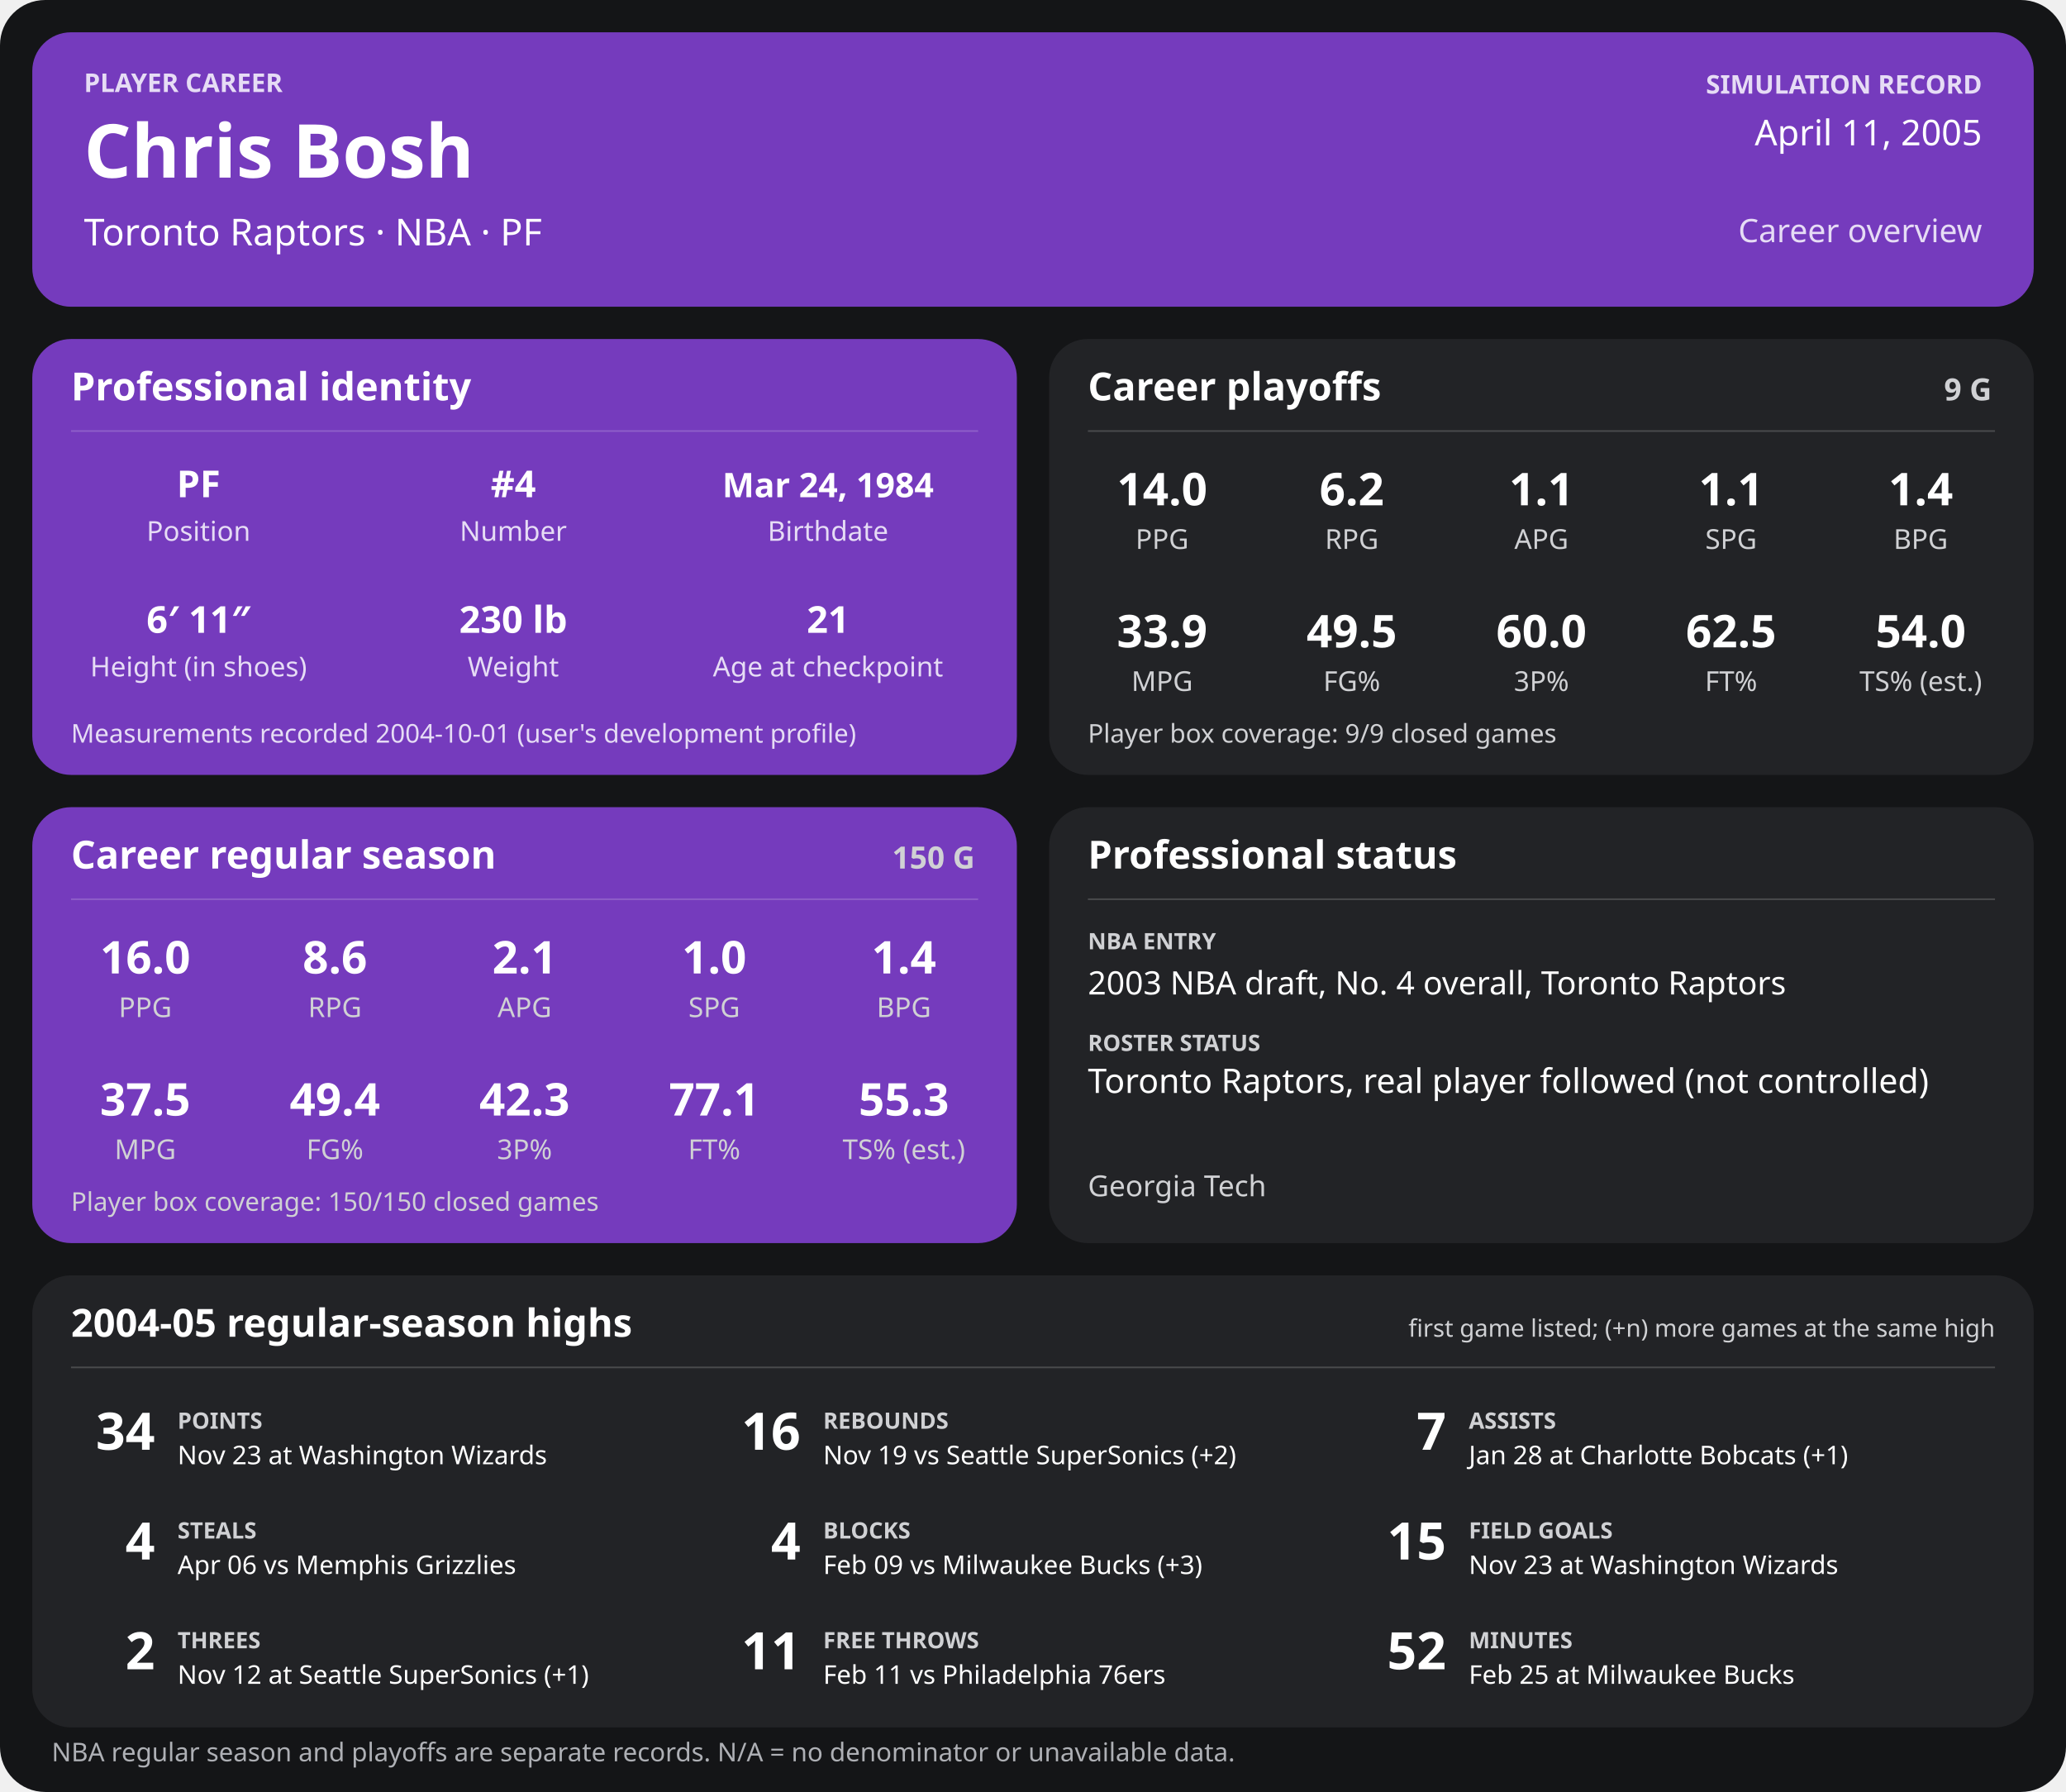
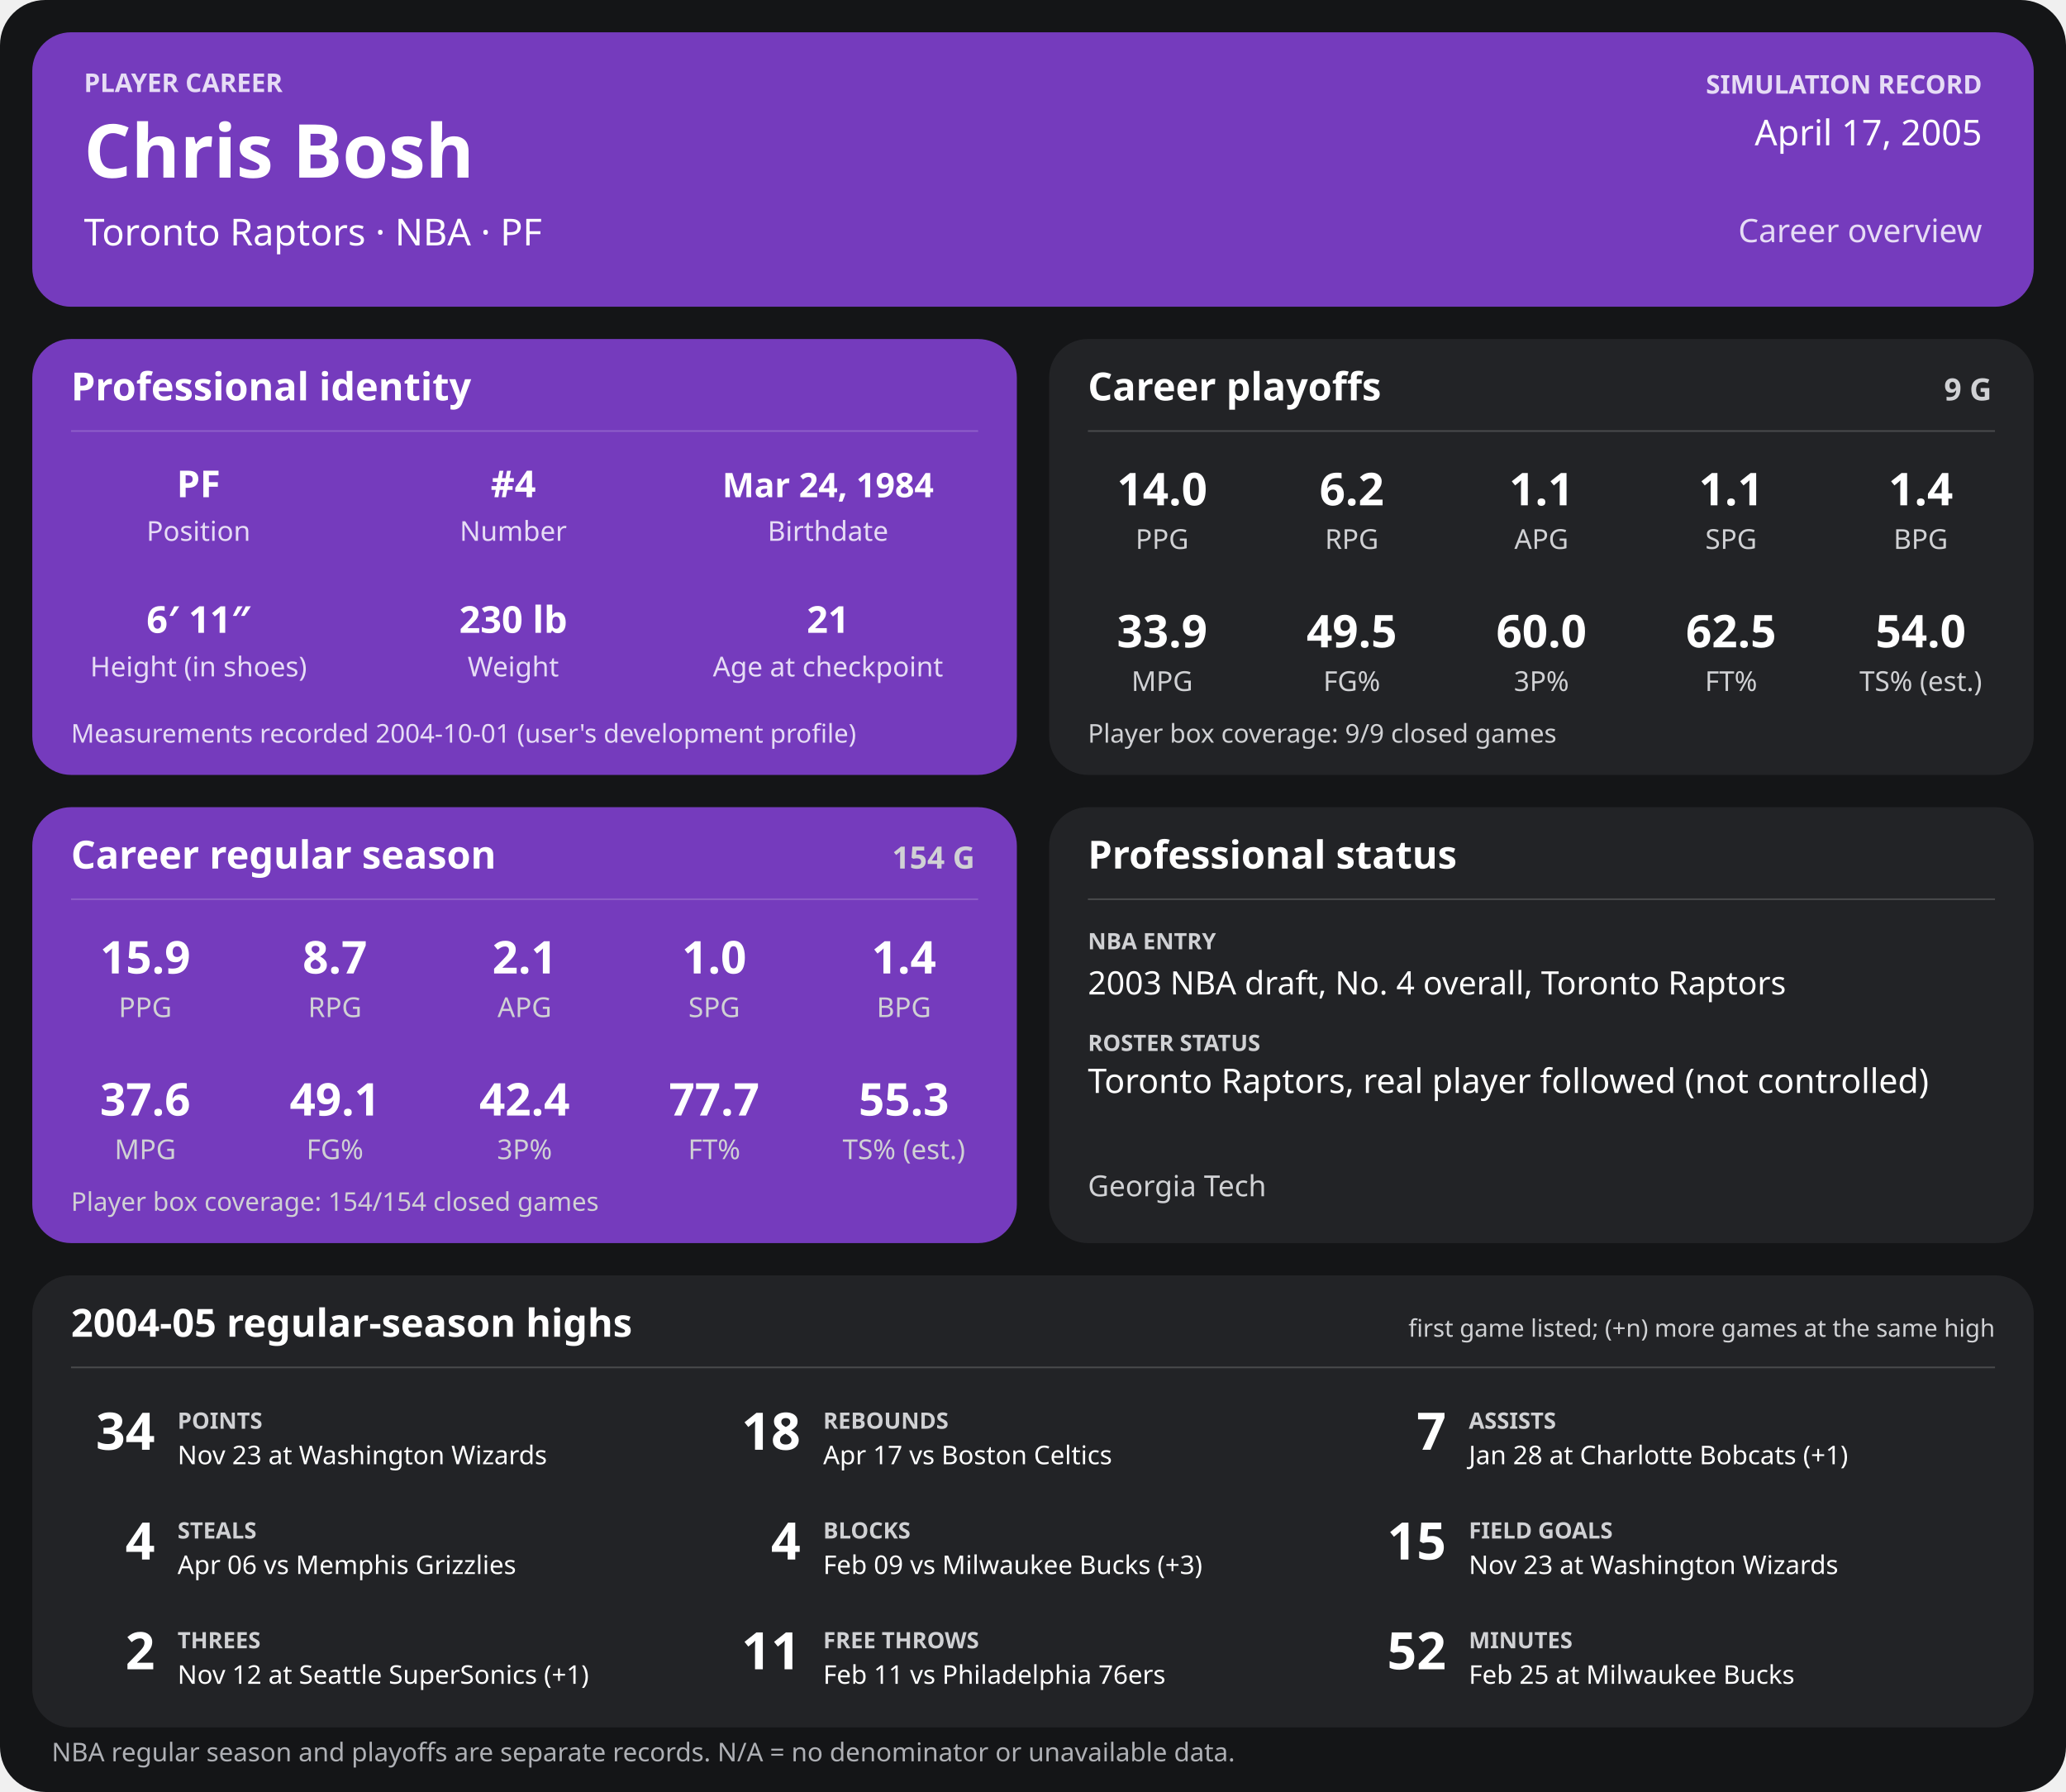
<svg xmlns="http://www.w3.org/2000/svg" width="1280" height="1110" viewBox="0 0 1280 1110" role="img" aria-labelledby="title desc">
  <rect width="1280" height="1110" rx="28" fill="#141517" />
  <g>
    <rect x="20" y="20" width="1240" height="170" rx="24" fill="#753bbd" />
    <text x="52" y="57" font-family="sans-serif" fill="#e6dcf5" font-size="16" font-weight="700" text-anchor="start">PLAYER CAREER</text>
    <text x="52" y="110" font-family="sans-serif" fill="#ffffff" font-size="46" font-weight="700" text-anchor="start">Chris Bosh</text>
    <text x="52" y="152" font-family="sans-serif" fill="#ffffff" font-size="23" font-weight="400" text-anchor="start">Toronto Raptors  ·  NBA  ·  PF</text>
    <text x="1228" y="58" font-family="sans-serif" fill="#e6dcf5" font-size="16" font-weight="700" text-anchor="end">SIMULATION RECORD</text>
-     <text x="1228" y="90" font-family="sans-serif" fill="#ffffff" font-size="22" font-weight="500" text-anchor="end">April 11, 2005</text>
+     <text x="1228" y="90" font-family="sans-serif" fill="#ffffff" font-size="22" font-weight="500" text-anchor="end">April 17, 2005</text>
    <text x="1228" y="150" font-family="sans-serif" fill="#e6dcf5" font-size="20" font-weight="500" text-anchor="end">Career overview</text>
    <rect x="20" y="210" width="610" height="270" rx="24" fill="#753bbd" />
    <text x="44" y="248" font-family="sans-serif" fill="#ffffff" font-size="24" font-weight="700" text-anchor="start">Professional identity</text>
    <line x1="44" y1="267" x2="606" y2="267" stroke="#ffffff" stroke-opacity="0.18" />
    <text x="123" y="308" font-family="sans-serif" fill="#ffffff" font-size="23" font-weight="600" text-anchor="middle">PF</text>
    <text x="123" y="335" font-family="sans-serif" fill="#e6dcf5" font-size="17" font-weight="400" text-anchor="middle">Position</text>
    <text x="318" y="308" font-family="sans-serif" fill="#ffffff" font-size="23" font-weight="600" text-anchor="middle">#4</text>
    <text x="318" y="335" font-family="sans-serif" fill="#e6dcf5" font-size="17" font-weight="400" text-anchor="middle">Number</text>
    <text x="513" y="308" font-family="sans-serif" fill="#ffffff" font-size="21" font-weight="600" text-anchor="middle">Mar 24, 1984</text>
    <text x="513" y="335" font-family="sans-serif" fill="#e6dcf5" font-size="17" font-weight="400" text-anchor="middle">Birthdate</text>
    <text x="123" y="392" font-family="sans-serif" fill="#ffffff" font-size="23" font-weight="600" text-anchor="middle">6′ 11″</text>
    <text x="123" y="419" font-family="sans-serif" fill="#e6dcf5" font-size="17" font-weight="400" text-anchor="middle">Height (in shoes)</text>
    <text x="318" y="392" font-family="sans-serif" fill="#ffffff" font-size="23" font-weight="600" text-anchor="middle">230 lb</text>
    <text x="318" y="419" font-family="sans-serif" fill="#e6dcf5" font-size="17" font-weight="400" text-anchor="middle">Weight</text>
    <text x="513" y="392" font-family="sans-serif" fill="#ffffff" font-size="23" font-weight="600" text-anchor="middle">21</text>
    <text x="513" y="419" font-family="sans-serif" fill="#e6dcf5" font-size="17" font-weight="400" text-anchor="middle">Age at checkpoint</text>
    <text x="44" y="460" font-family="sans-serif" fill="#e6dcf5" font-size="16" font-weight="400" text-anchor="start">Measurements recorded 2004-10-01 (user's development profile)</text>
    <rect x="650" y="210" width="610" height="270" rx="24" fill="#222326" />
    <text x="674" y="248" font-family="sans-serif" fill="#ffffff" font-size="24" font-weight="700" text-anchor="start">Career playoffs</text>
    <text x="1234" y="248" font-family="sans-serif" fill="#d0d1d4" font-size="19" font-weight="700" text-anchor="end">9 G</text>
    <line x1="674" y1="267" x2="1236" y2="267" stroke="#ffffff" stroke-opacity="0.18" />
    <text x="720.0" y="313" font-family="sans-serif" fill="#ffffff" font-size="28" font-weight="600" text-anchor="middle">14.0</text>
    <text x="720.0" y="340" font-family="sans-serif" fill="#d0d1d4" font-size="17" font-weight="400" text-anchor="middle">PPG</text>
    <text x="837.5" y="313" font-family="sans-serif" fill="#ffffff" font-size="28" font-weight="600" text-anchor="middle">6.2</text>
    <text x="837.5" y="340" font-family="sans-serif" fill="#d0d1d4" font-size="17" font-weight="400" text-anchor="middle">RPG</text>
    <text x="955.0" y="313" font-family="sans-serif" fill="#ffffff" font-size="28" font-weight="600" text-anchor="middle">1.1</text>
    <text x="955.0" y="340" font-family="sans-serif" fill="#d0d1d4" font-size="17" font-weight="400" text-anchor="middle">APG</text>
    <text x="1072.5" y="313" font-family="sans-serif" fill="#ffffff" font-size="28" font-weight="600" text-anchor="middle">1.1</text>
    <text x="1072.5" y="340" font-family="sans-serif" fill="#d0d1d4" font-size="17" font-weight="400" text-anchor="middle">SPG</text>
    <text x="1190.0" y="313" font-family="sans-serif" fill="#ffffff" font-size="28" font-weight="600" text-anchor="middle">1.4</text>
    <text x="1190.0" y="340" font-family="sans-serif" fill="#d0d1d4" font-size="17" font-weight="400" text-anchor="middle">BPG</text>
    <text x="720.0" y="401" font-family="sans-serif" fill="#ffffff" font-size="28" font-weight="600" text-anchor="middle">33.9</text>
    <text x="720.0" y="428" font-family="sans-serif" fill="#d0d1d4" font-size="17" font-weight="400" text-anchor="middle">MPG</text>
    <text x="837.5" y="401" font-family="sans-serif" fill="#ffffff" font-size="28" font-weight="600" text-anchor="middle">49.5</text>
    <text x="837.5" y="428" font-family="sans-serif" fill="#d0d1d4" font-size="17" font-weight="400" text-anchor="middle">FG%</text>
    <text x="955.0" y="401" font-family="sans-serif" fill="#ffffff" font-size="28" font-weight="600" text-anchor="middle">60.0</text>
    <text x="955.0" y="428" font-family="sans-serif" fill="#d0d1d4" font-size="17" font-weight="400" text-anchor="middle">3P%</text>
    <text x="1072.5" y="401" font-family="sans-serif" fill="#ffffff" font-size="28" font-weight="600" text-anchor="middle">62.5</text>
    <text x="1072.5" y="428" font-family="sans-serif" fill="#d0d1d4" font-size="17" font-weight="400" text-anchor="middle">FT%</text>
    <text x="1190.0" y="401" font-family="sans-serif" fill="#ffffff" font-size="28" font-weight="600" text-anchor="middle">54.0</text>
    <text x="1190.0" y="428" font-family="sans-serif" fill="#d0d1d4" font-size="17" font-weight="400" text-anchor="middle">TS% (est.)</text>
    <text x="674" y="460" font-family="sans-serif" fill="#d0d1d4" font-size="16" font-weight="400" text-anchor="start">Player box coverage: 9/9 closed games</text>
    <rect x="20" y="500" width="610" height="270" rx="24" fill="#753bbd" />
    <text x="44" y="538" font-family="sans-serif" fill="#ffffff" font-size="24" font-weight="700" text-anchor="start">Career regular season</text>
-     <text x="604" y="538" font-family="sans-serif" fill="#d0d1d4" font-size="19" font-weight="700" text-anchor="end">150 G</text>
+     <text x="604" y="538" font-family="sans-serif" fill="#d0d1d4" font-size="19" font-weight="700" text-anchor="end">154 G</text>
    <line x1="44" y1="557" x2="606" y2="557" stroke="#ffffff" stroke-opacity="0.18" />
-     <text x="90.0" y="603" font-family="sans-serif" fill="#ffffff" font-size="28" font-weight="600" text-anchor="middle">16.0</text>
+     <text x="90.0" y="603" font-family="sans-serif" fill="#ffffff" font-size="28" font-weight="600" text-anchor="middle">15.9</text>
    <text x="90.0" y="630" font-family="sans-serif" fill="#d0d1d4" font-size="17" font-weight="400" text-anchor="middle">PPG</text>
-     <text x="207.5" y="603" font-family="sans-serif" fill="#ffffff" font-size="28" font-weight="600" text-anchor="middle">8.6</text>
+     <text x="207.5" y="603" font-family="sans-serif" fill="#ffffff" font-size="28" font-weight="600" text-anchor="middle">8.7</text>
    <text x="207.5" y="630" font-family="sans-serif" fill="#d0d1d4" font-size="17" font-weight="400" text-anchor="middle">RPG</text>
    <text x="325.0" y="603" font-family="sans-serif" fill="#ffffff" font-size="28" font-weight="600" text-anchor="middle">2.1</text>
    <text x="325.0" y="630" font-family="sans-serif" fill="#d0d1d4" font-size="17" font-weight="400" text-anchor="middle">APG</text>
    <text x="442.5" y="603" font-family="sans-serif" fill="#ffffff" font-size="28" font-weight="600" text-anchor="middle">1.0</text>
    <text x="442.5" y="630" font-family="sans-serif" fill="#d0d1d4" font-size="17" font-weight="400" text-anchor="middle">SPG</text>
    <text x="560.0" y="603" font-family="sans-serif" fill="#ffffff" font-size="28" font-weight="600" text-anchor="middle">1.4</text>
    <text x="560.0" y="630" font-family="sans-serif" fill="#d0d1d4" font-size="17" font-weight="400" text-anchor="middle">BPG</text>
-     <text x="90.0" y="691" font-family="sans-serif" fill="#ffffff" font-size="28" font-weight="600" text-anchor="middle">37.5</text>
+     <text x="90.0" y="691" font-family="sans-serif" fill="#ffffff" font-size="28" font-weight="600" text-anchor="middle">37.6</text>
    <text x="90.0" y="718" font-family="sans-serif" fill="#d0d1d4" font-size="17" font-weight="400" text-anchor="middle">MPG</text>
-     <text x="207.5" y="691" font-family="sans-serif" fill="#ffffff" font-size="28" font-weight="600" text-anchor="middle">49.4</text>
+     <text x="207.5" y="691" font-family="sans-serif" fill="#ffffff" font-size="28" font-weight="600" text-anchor="middle">49.1</text>
    <text x="207.5" y="718" font-family="sans-serif" fill="#d0d1d4" font-size="17" font-weight="400" text-anchor="middle">FG%</text>
-     <text x="325.0" y="691" font-family="sans-serif" fill="#ffffff" font-size="28" font-weight="600" text-anchor="middle">42.3</text>
+     <text x="325.0" y="691" font-family="sans-serif" fill="#ffffff" font-size="28" font-weight="600" text-anchor="middle">42.4</text>
    <text x="325.0" y="718" font-family="sans-serif" fill="#d0d1d4" font-size="17" font-weight="400" text-anchor="middle">3P%</text>
-     <text x="442.5" y="691" font-family="sans-serif" fill="#ffffff" font-size="28" font-weight="600" text-anchor="middle">77.1</text>
+     <text x="442.5" y="691" font-family="sans-serif" fill="#ffffff" font-size="28" font-weight="600" text-anchor="middle">77.7</text>
    <text x="442.5" y="718" font-family="sans-serif" fill="#d0d1d4" font-size="17" font-weight="400" text-anchor="middle">FT%</text>
    <text x="560.0" y="691" font-family="sans-serif" fill="#ffffff" font-size="28" font-weight="600" text-anchor="middle">55.3</text>
    <text x="560.0" y="718" font-family="sans-serif" fill="#d0d1d4" font-size="17" font-weight="400" text-anchor="middle">TS% (est.)</text>
-     <text x="44" y="750" font-family="sans-serif" fill="#d0d1d4" font-size="16" font-weight="400" text-anchor="start">Player box coverage: 150/150 closed games</text>
+     <text x="44" y="750" font-family="sans-serif" fill="#d0d1d4" font-size="16" font-weight="400" text-anchor="start">Player box coverage: 154/154 closed games</text>
    <rect x="650" y="500" width="610" height="270" rx="24" fill="#222326" />
    <text x="674" y="538" font-family="sans-serif" fill="#ffffff" font-size="24" font-weight="700" text-anchor="start">Professional status</text>
    <line x1="674" y1="557" x2="1236" y2="557" stroke="#ffffff" stroke-opacity="0.18" />
    <text x="674" y="588" font-family="sans-serif" fill="#d0d1d4" font-size="14" font-weight="700" text-anchor="start">NBA ENTRY</text>
    <text x="674" y="616" font-family="sans-serif" fill="#ffffff" font-size="20" font-weight="500" text-anchor="start">2003 NBA draft, No. 4 overall, Toronto Raptors</text>
    <text x="674" y="651" font-family="sans-serif" fill="#d0d1d4" font-size="14" font-weight="700" text-anchor="start">ROSTER STATUS</text>
    <text x="674" y="677" font-family="sans-serif" fill="#ffffff" font-size="21" font-weight="500" text-anchor="start">Toronto Raptors, real player followed (not controlled)</text>
    <text x="674" y="741" font-family="sans-serif" fill="#d0d1d4" font-size="18" font-weight="400" text-anchor="start">Georgia Tech</text>
    <rect x="20" y="790" width="1240" height="280" rx="24" fill="#222326" />
    <text x="44" y="828" font-family="sans-serif" fill="#ffffff" font-size="24" font-weight="700" text-anchor="start">2004-05 regular-season highs</text>
    <text x="1236" y="828" font-family="sans-serif" fill="#d0d1d4" font-size="15" font-weight="400" text-anchor="end">first game listed; (+n) more games at the same high</text>
    <line x1="44" y1="847" x2="1236" y2="847" stroke="#ffffff" stroke-opacity="0.18" />
    <text x="96" y="898" font-family="sans-serif" fill="#ffffff" font-size="32" font-weight="700" text-anchor="end">34</text>
    <text x="110" y="885" font-family="sans-serif" fill="#d0d1d4" font-size="14" font-weight="700" text-anchor="start">POINTS</text>
    <text x="110" y="907" font-family="sans-serif" fill="#ffffff" font-size="16" font-weight="400" text-anchor="start">Nov 23 at Washington Wizards</text>
-     <text x="496" y="898" font-family="sans-serif" fill="#ffffff" font-size="32" font-weight="700" text-anchor="end">16</text>
+     <text x="496" y="898" font-family="sans-serif" fill="#ffffff" font-size="32" font-weight="700" text-anchor="end">18</text>
    <text x="510" y="885" font-family="sans-serif" fill="#d0d1d4" font-size="14" font-weight="700" text-anchor="start">REBOUNDS</text>
-     <text x="510" y="907" font-family="sans-serif" fill="#ffffff" font-size="16" font-weight="400" text-anchor="start">Nov 19 vs Seattle SuperSonics (+2)</text>
+     <text x="510" y="907" font-family="sans-serif" fill="#ffffff" font-size="16" font-weight="400" text-anchor="start">Apr 17 vs Boston Celtics</text>
    <text x="896" y="898" font-family="sans-serif" fill="#ffffff" font-size="32" font-weight="700" text-anchor="end">7</text>
    <text x="910" y="885" font-family="sans-serif" fill="#d0d1d4" font-size="14" font-weight="700" text-anchor="start">ASSISTS</text>
    <text x="910" y="907" font-family="sans-serif" fill="#ffffff" font-size="16" font-weight="400" text-anchor="start">Jan 28 at Charlotte Bobcats (+1)</text>
    <text x="96" y="966" font-family="sans-serif" fill="#ffffff" font-size="32" font-weight="700" text-anchor="end">4</text>
    <text x="110" y="953" font-family="sans-serif" fill="#d0d1d4" font-size="14" font-weight="700" text-anchor="start">STEALS</text>
    <text x="110" y="975" font-family="sans-serif" fill="#ffffff" font-size="16" font-weight="400" text-anchor="start">Apr 06 vs Memphis Grizzlies</text>
    <text x="496" y="966" font-family="sans-serif" fill="#ffffff" font-size="32" font-weight="700" text-anchor="end">4</text>
    <text x="510" y="953" font-family="sans-serif" fill="#d0d1d4" font-size="14" font-weight="700" text-anchor="start">BLOCKS</text>
    <text x="510" y="975" font-family="sans-serif" fill="#ffffff" font-size="16" font-weight="400" text-anchor="start">Feb 09 vs Milwaukee Bucks (+3)</text>
    <text x="896" y="966" font-family="sans-serif" fill="#ffffff" font-size="32" font-weight="700" text-anchor="end">15</text>
    <text x="910" y="953" font-family="sans-serif" fill="#d0d1d4" font-size="14" font-weight="700" text-anchor="start">FIELD GOALS</text>
    <text x="910" y="975" font-family="sans-serif" fill="#ffffff" font-size="16" font-weight="400" text-anchor="start">Nov 23 at Washington Wizards</text>
    <text x="96" y="1034" font-family="sans-serif" fill="#ffffff" font-size="32" font-weight="700" text-anchor="end">2</text>
    <text x="110" y="1021" font-family="sans-serif" fill="#d0d1d4" font-size="14" font-weight="700" text-anchor="start">THREES</text>
    <text x="110" y="1043" font-family="sans-serif" fill="#ffffff" font-size="16" font-weight="400" text-anchor="start">Nov 12 at Seattle SuperSonics (+1)</text>
    <text x="496" y="1034" font-family="sans-serif" fill="#ffffff" font-size="32" font-weight="700" text-anchor="end">11</text>
    <text x="510" y="1021" font-family="sans-serif" fill="#d0d1d4" font-size="14" font-weight="700" text-anchor="start">FREE THROWS</text>
    <text x="510" y="1043" font-family="sans-serif" fill="#ffffff" font-size="16" font-weight="400" text-anchor="start">Feb 11 vs Philadelphia 76ers</text>
    <text x="896" y="1034" font-family="sans-serif" fill="#ffffff" font-size="32" font-weight="700" text-anchor="end">52</text>
    <text x="910" y="1021" font-family="sans-serif" fill="#d0d1d4" font-size="14" font-weight="700" text-anchor="start">MINUTES</text>
    <text x="910" y="1043" font-family="sans-serif" fill="#ffffff" font-size="16" font-weight="400" text-anchor="start">Feb 25 at Milwaukee Bucks</text>
    <text x="32" y="1091" font-family="sans-serif" fill="#aeb0b5" font-size="16" font-weight="400" text-anchor="start">NBA regular season and playoffs are separate records. N/A = no denominator or unavailable data.</text>
  </g>
</svg>
